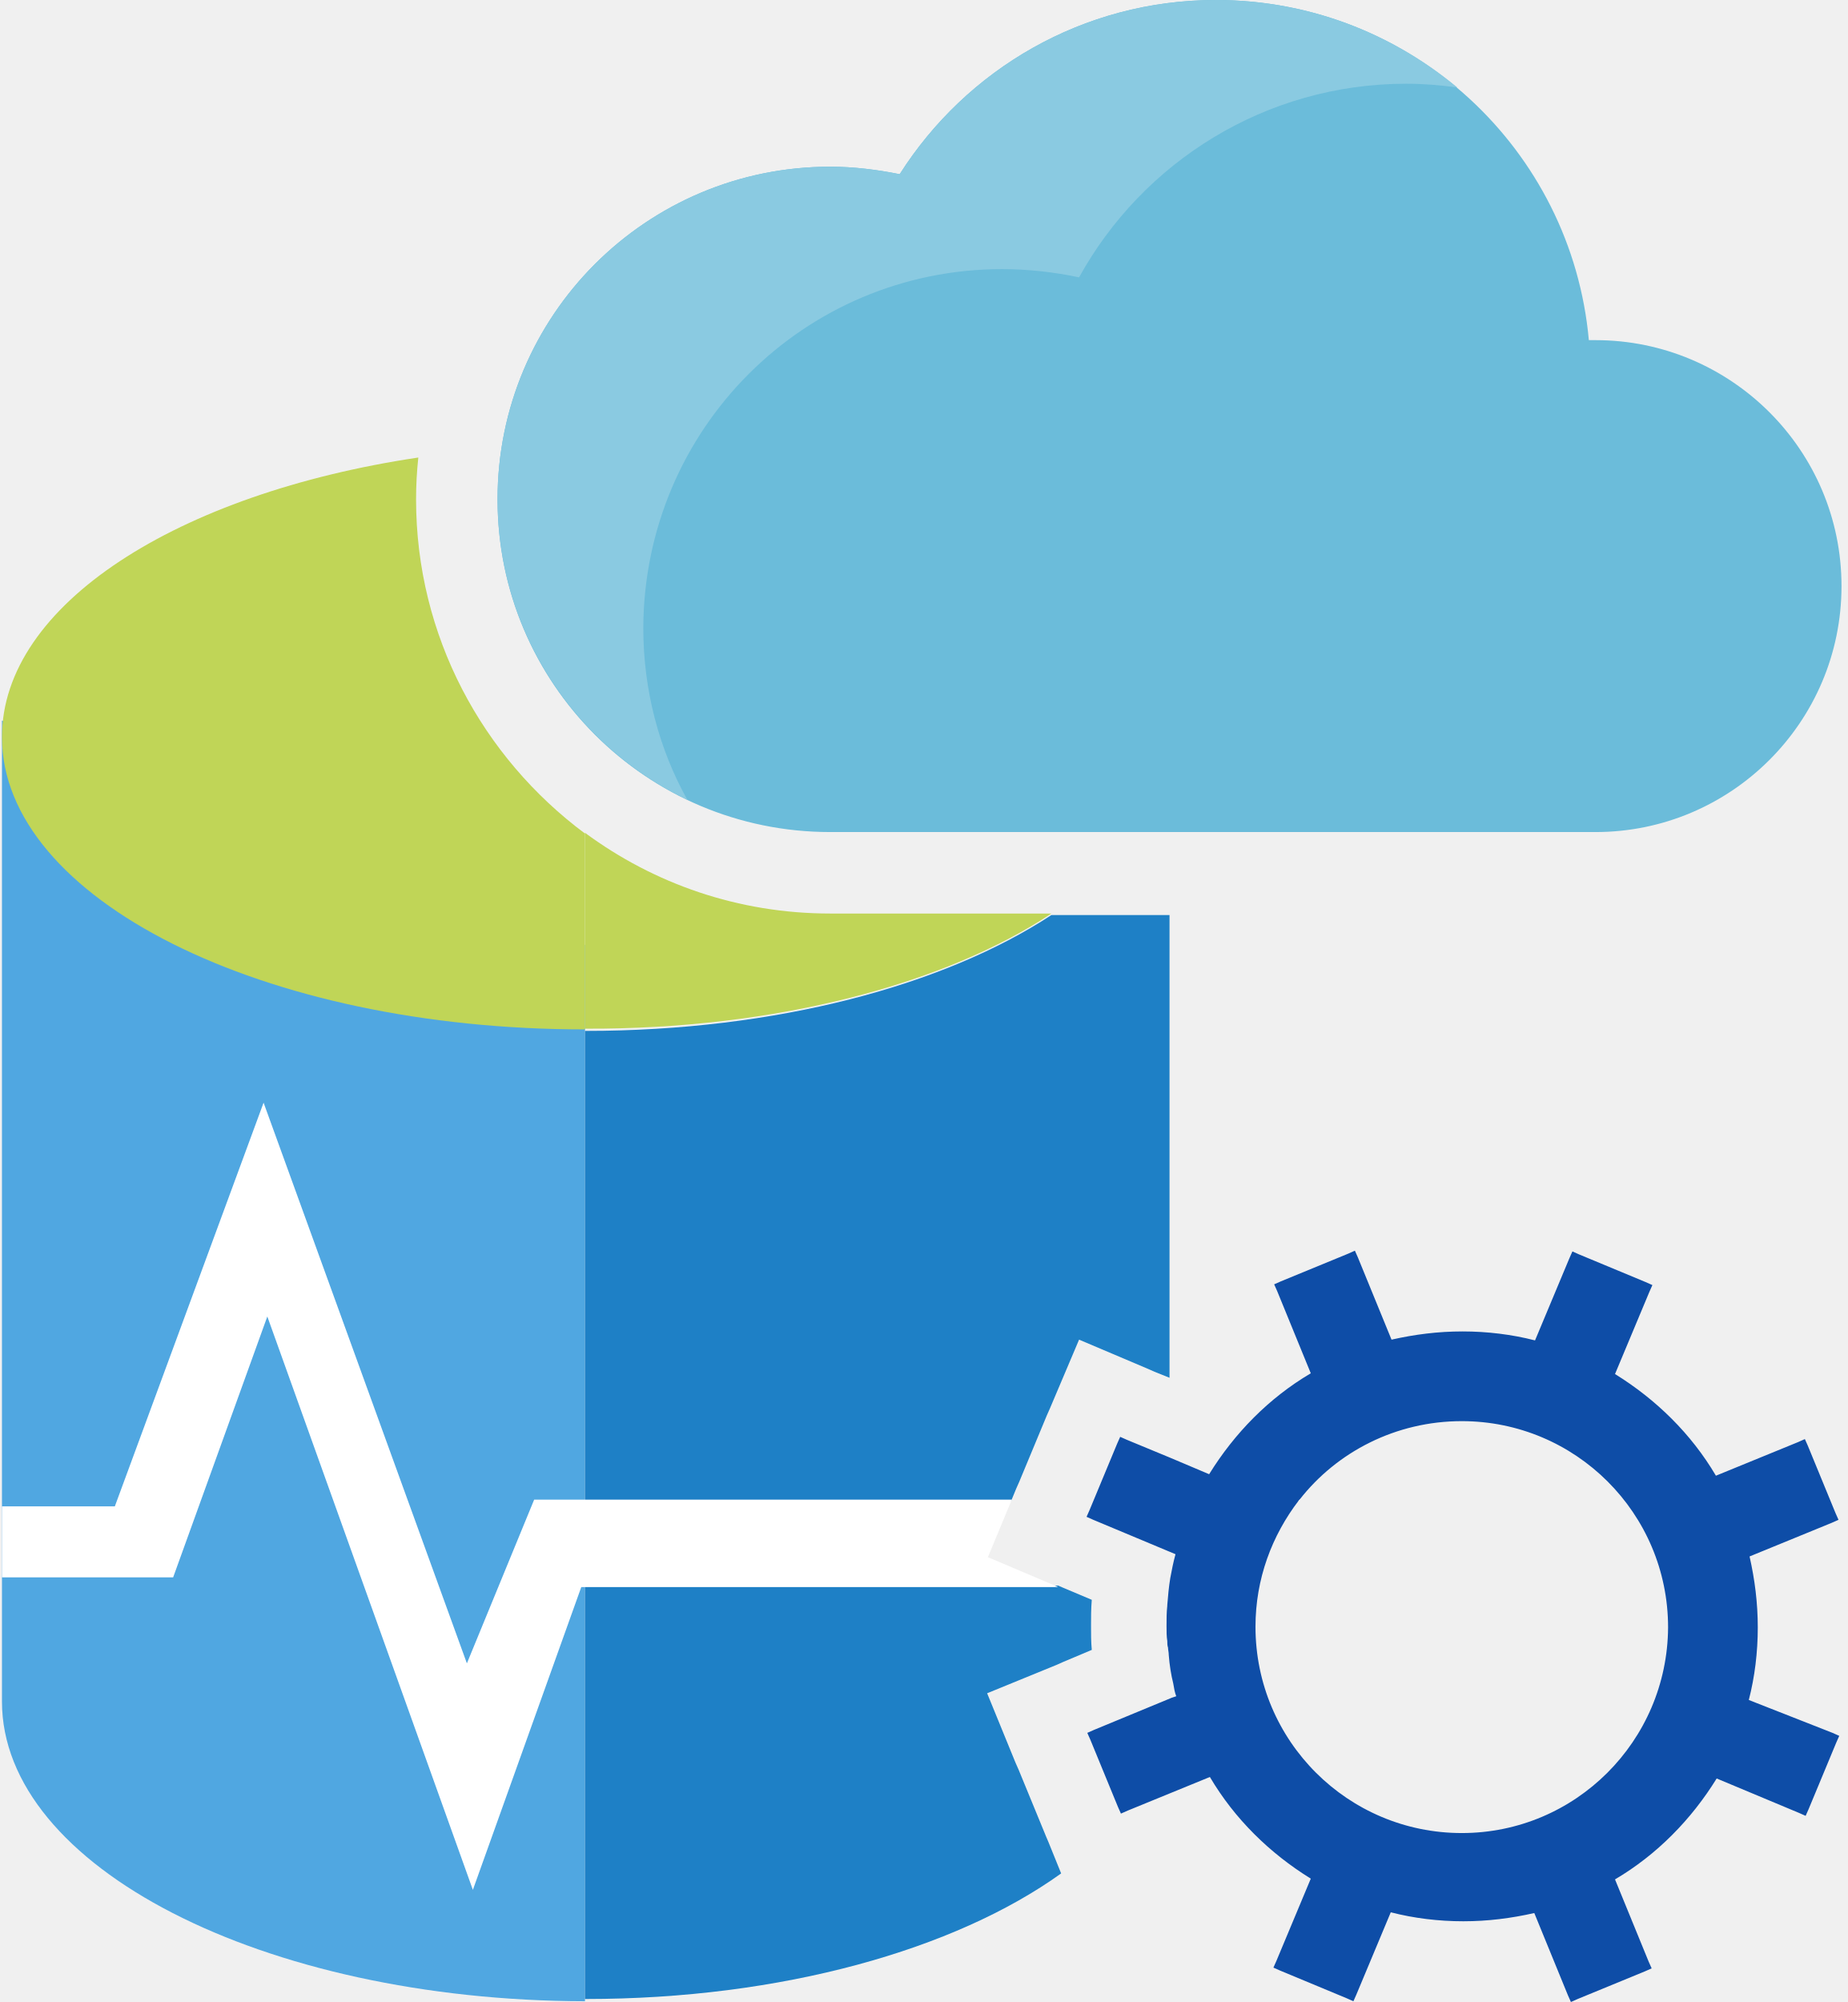
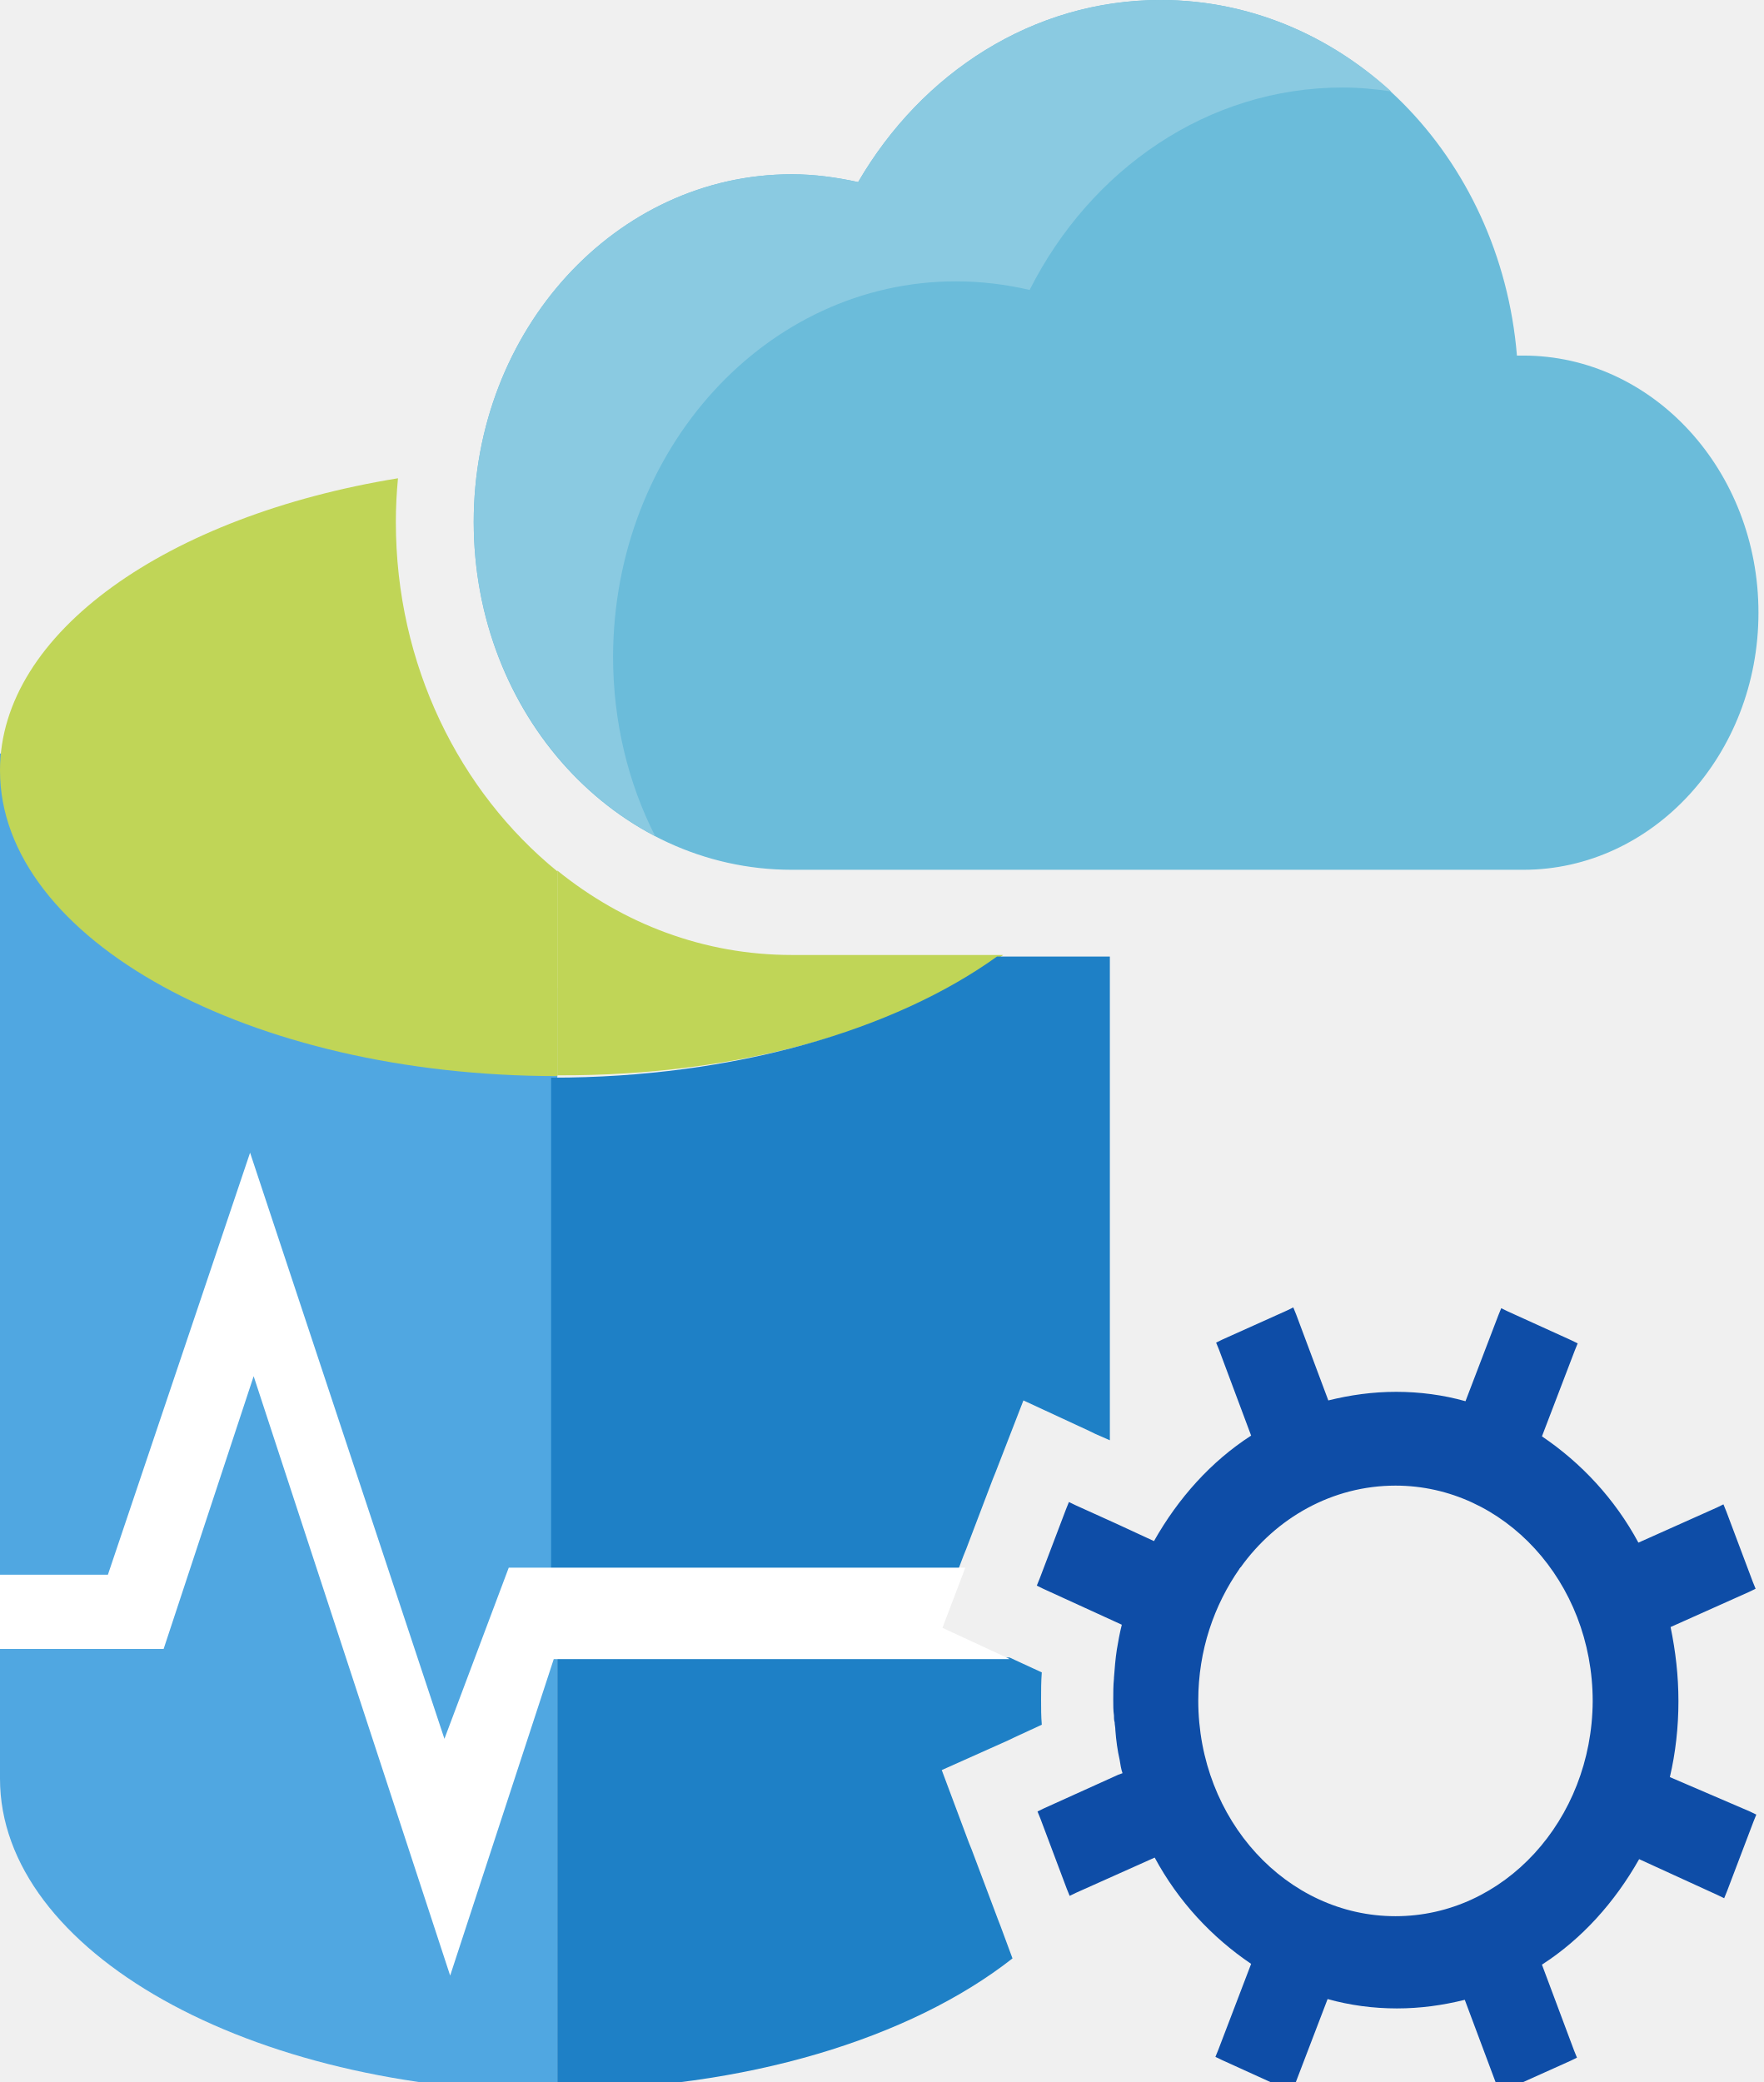
- <svg xmlns="http://www.w3.org/2000/svg" width="144" height="156" viewBox="0 0 144 156" fill="none">
-   <path d="M124.348 26.505C124.173 26.505 123.998 26.505 123.823 26.505C122.483 11.65 110.017 0 94.755 0C84.386 0 75.299 5.417 70.115 13.573C68.367 13.223 66.561 12.99 64.697 12.99C50.367 12.99 38.775 24.582 38.775 38.913C38.775 53.243 50.367 64.835 64.697 64.835C72.328 64.835 117.299 64.835 124.348 64.835C134.891 64.835 143.513 56.272 143.513 45.67C143.513 35.068 134.891 26.505 124.348 26.505Z" fill="#6BBCDA" />
-   <path d="M78.095 20.971C80.134 20.971 82.173 21.204 84.095 21.612C89.046 12.641 98.6 6.524 109.61 6.524C110.949 6.524 112.289 6.641 113.571 6.816C108.445 2.563 101.92 0 94.755 0C84.386 0 75.299 5.417 70.115 13.573C68.367 13.223 66.561 12.99 64.697 12.99C50.367 12.99 38.775 24.582 38.775 38.913C38.775 49.223 44.833 58.136 53.571 62.33C51.357 58.369 50.134 53.767 50.134 48.932C50.192 33.437 62.658 20.971 78.095 20.971Z" fill="#8ACAE1" />
-   <path d="M0.153 56.155V132.058V132.583C0.153 145.456 20.483 155.884 45.59 155.942V109.282V73.631L0.153 56.155Z" fill="#50A7E1" />
-   <path d="M32.425 38.913C32.425 37.806 32.483 36.757 32.6 35.651C13.843 38.447 0.153 47.126 0.153 57.437C0.153 70.019 20.483 80.214 45.59 80.214V64.951C37.61 59.01 32.425 49.573 32.425 38.913Z" fill="#C0D557" />
-   <path d="M81.94 71.184H64.697C57.532 71.184 50.95 68.854 45.59 64.893V80.155H45.649C60.503 80.214 73.668 76.66 81.94 71.184Z" fill="#C0D557" />
-   <path d="M79.202 115.981L79.435 115.456L81.59 110.272L81.823 109.748L84.095 104.388L89.454 106.66L89.979 106.893L91.144 107.359V71.301H81.94C73.61 76.777 60.503 80.33 45.649 80.33H45.59V116.971H78.794L79.202 115.981Z" fill="#1E80C6" />
-   <path d="M81.532 143.126L79.377 137.884L79.144 137.359L76.93 131.942L82.348 129.728L82.872 129.495L85.085 128.563C85.027 127.922 85.027 127.34 85.027 126.699C85.027 126 85.027 125.359 85.085 124.66L82.872 123.728L82.464 123.553H45.59V155.767H45.649C60.911 155.767 74.425 151.922 82.697 145.981L81.707 143.534L81.532 143.126Z" fill="#1E80C6" />
-   <path d="M82.348 123.612L76.988 121.34L78.852 116.854H45.59H41.629L36.386 129.612L20.542 85.922L8.949 117.379H0.153V122.913H13.493L20.833 102.583L36.852 147.262L45.299 123.67H45.59H82.464L82.348 123.612Z" fill="white" />
-   <path d="M136.289 132.466C136.755 130.66 136.988 128.738 136.988 126.816C136.988 124.893 136.755 123.087 136.348 121.282L142.755 118.66L143.28 118.427L143.047 117.903L140.891 112.66L140.658 112.136L140.134 112.369L133.726 114.99C131.804 111.728 129.066 109.049 125.862 107.068L128.542 100.66L128.775 100.136L128.251 99.903L123.066 97.748L122.542 97.514L122.309 98.039L119.629 104.447C117.823 103.981 115.901 103.748 113.979 103.748C112.056 103.748 110.251 103.981 108.445 104.388L105.823 97.981L105.59 97.456L105.066 97.689L99.823 99.845L99.299 100.078L99.532 100.602L102.153 107.01C98.891 108.932 96.212 111.67 94.231 114.874L91.202 113.592L87.823 112.194L87.299 111.961L87.066 112.485L84.911 117.67L84.678 118.194L85.202 118.427L91.61 121.107C91.435 121.748 91.319 122.33 91.202 122.971C91.085 123.67 91.027 124.369 90.969 125.068V125.126C90.911 125.65 90.911 126.175 90.911 126.699C90.911 127.107 90.911 127.515 90.969 127.864C90.969 128.039 90.969 128.214 91.027 128.388C91.027 128.563 91.085 128.738 91.085 128.971C91.144 129.728 91.26 130.485 91.435 131.184C91.493 131.534 91.552 131.884 91.668 132.175L91.319 132.291L85.26 134.796L84.736 135.029L84.969 135.553L87.124 140.796L87.357 141.32L87.882 141.087L94.289 138.466C96.212 141.728 98.95 144.408 102.153 146.388L99.474 152.796L99.241 153.32L99.765 153.553L104.95 155.709L105.474 155.942L105.707 155.417L108.386 149.01C110.192 149.476 112.115 149.709 114.037 149.709C115.959 149.709 117.765 149.476 119.571 149.068L122.192 155.476L122.425 156L122.95 155.767L128.192 153.612L128.717 153.379L128.484 152.854L125.862 146.447C129.124 144.524 131.804 141.786 133.785 138.583L140.192 141.262L140.717 141.495L140.95 140.971L143.105 135.786L143.338 135.262L142.814 135.029L136.289 132.466ZM113.92 142.835C105.066 142.835 97.843 135.67 97.843 126.757C97.843 123.029 99.124 119.65 101.221 116.913L101.28 116.854C104.192 113.126 108.794 110.738 113.92 110.738C122.775 110.738 129.998 117.903 129.998 126.816C129.94 135.67 122.775 142.835 113.92 142.835Z" fill="#0E4DA7" />
-   <path d="M101.338 116.854H101.28L101.221 116.913C101.221 116.913 101.221 116.971 101.163 116.971L101.338 116.854Z" fill="white" />
+ <svg xmlns="http://www.w3.org/2000/svg" width="72" height="85" fill="none">
+   <rect id="backgroundrect" width="100%" height="100%" x="0" y="0" fill="none" stroke="none" class="" style="" />
+   <g class="currentLayer" style="">
+     <g class="" id="svg_11">
+       <path d="M62.189,14.517 C62.102,14.517 62.014,14.517 61.926,14.517 C61.255,6.381 55.013,0 47.371,0 C42.179,0 37.629,2.967 35.032,7.434 C34.157,7.242 33.253,7.115 32.32,7.115 C25.144,7.115 19.339,13.464 19.339,21.313 C19.339,29.161 25.144,35.51 32.32,35.51 C36.141,35.51 58.66,35.51 62.189,35.51 C67.469,35.51 71.786,30.82 71.786,25.014 C71.786,19.207 67.469,14.517 62.189,14.517 z" fill="#6BBCDA" id="svg_1" class="" />
+       <path d="M39.029,11.486 C40.05,11.486 41.07,11.613 42.033,11.837 C44.512,6.923 49.296,3.573 54.809,3.573 C55.48,3.573 56.151,3.637 56.793,3.733 C54.226,1.404 50.959,0 47.371,0 C42.179,0 37.629,2.967 35.032,7.434 C34.157,7.242 33.253,7.115 32.32,7.115 C25.144,7.115 19.339,13.464 19.339,21.313 C19.339,26.96 22.373,31.841 26.748,34.138 C25.64,31.969 25.027,29.448 25.027,26.8 C25.056,18.313 31.299,11.486 39.029,11.486 z" fill="#8ACAE1" id="svg_2" class="" />
+       <path d="M0,30.756 V72.329 V72.616 C0,79.667 10.18,85.378 22.752,85.41 V59.854 V40.328 L0,30.756 z" fill="#50A7E1" id="svg_3" class="" />
+       <path d="M16.16,21.313 C16.16,20.706 16.189,20.132 16.247,19.526 C6.855,21.057 0,25.811 0,31.458 C0,38.35 10.18,43.933 22.752,43.933 V35.574 C18.756,32.32 16.16,27.151 16.16,21.313 z" fill="#C0D557" id="svg_4" class="" />
+       <path d="M40.954,38.988 H32.32 C28.732,38.988 25.436,37.712 22.752,35.542 V43.901 H22.781 C30.22,43.933 36.812,41.987 40.954,38.988 z" fill="#C0D557" id="svg_5" class="" />
+       <path d="M39.329,63.523 L39.445,63.236 L40.525,60.396 L40.641,60.109 L41.779,57.174 L44.463,58.418 L44.725,58.546 L45.308,58.801 V39.052 H40.7 C36.528,42.051 29.965,43.997 22.527,43.997 H22.498 V64.065 H39.125 L39.329,63.523 z" fill="#1E80C6" id="svg_6" class="" />
+       <path d="M40.75,78.391 L39.67,75.519 L39.554,75.232 L38.445,72.265 L41.158,71.052 L41.421,70.925 L42.529,70.414 C42.5,70.063 42.5,69.744 42.5,69.393 C42.5,69.011 42.5,68.659 42.529,68.277 L41.421,67.766 L41.216,67.67 H22.752 V85.314 H22.781 C30.424,85.314 37.191,83.208 41.333,79.954 L40.837,78.614 L40.75,78.391 z" fill="#1E80C6" id="svg_7" class="" />
+       <path d="M41.158,67.703 L38.474,66.458 L39.408,64.001 H22.752 H20.769 L18.143,70.989 L10.209,47.06 L4.405,64.289 H0 V67.32 H6.68 L10.355,56.185 L18.377,80.656 L22.606,67.734 H22.752 H41.216 L41.158,67.703 z" fill="white" id="svg_8" class="" />
+       <path d="M68.169,72.552 C68.402,71.563 68.519,70.51 68.519,69.457 C68.519,68.404 68.402,67.415 68.198,66.426 L71.407,64.99 L71.669,64.863 L71.553,64.576 L70.473,61.704 L70.356,61.417 L70.094,61.545 L66.885,62.98 C65.923,61.194 64.552,59.726 62.947,58.641 L64.289,55.132 L64.406,54.845 L64.144,54.717 L61.547,53.537 L61.285,53.409 L61.168,53.696 L59.826,57.206 C58.922,56.951 57.96,56.823 56.997,56.823 C56.034,56.823 55.13,56.951 54.226,57.174 L52.913,53.664 L52.796,53.377 L52.534,53.505 L49.909,54.685 L49.646,54.813 L49.763,55.1 L51.075,58.61 C49.442,59.662 48.1,61.162 47.109,62.917 L45.592,62.215 L43.9,61.449 L43.637,61.321 L43.521,61.608 L42.442,64.448 L42.325,64.735 L42.587,64.863 L45.796,66.331 C45.708,66.682 45.65,67 45.592,67.352 C45.533,67.734 45.504,68.117 45.475,68.5 V68.532 C45.446,68.819 45.446,69.106 45.446,69.393 C45.446,69.617 45.446,69.84 45.475,70.031 C45.475,70.127 45.475,70.223 45.504,70.318 C45.504,70.414 45.533,70.51 45.533,70.638 C45.563,71.052 45.621,71.467 45.708,71.85 C45.738,72.042 45.767,72.233 45.825,72.393 L45.65,72.456 L42.617,73.828 L42.354,73.956 L42.471,74.243 L43.55,77.114 L43.667,77.401 L43.929,77.274 L47.138,75.838 C48.1,77.625 49.471,79.093 51.075,80.177 L49.734,83.687 L49.617,83.974 L49.88,84.101 L52.476,85.282 L52.738,85.41 L52.855,85.122 L54.197,81.613 C55.101,81.868 56.064,81.996 57.026,81.996 C57.989,81.996 58.893,81.868 59.797,81.645 L61.11,85.155 L61.226,85.442 L61.489,85.314 L64.114,84.134 L64.377,84.006 L64.26,83.719 L62.947,80.209 C64.581,79.156 65.923,77.657 66.915,75.902 L70.123,77.37 L70.386,77.497 L70.503,77.21 L71.582,74.37 L71.698,74.083 L71.436,73.956 L68.169,72.552 zM56.968,78.231 C52.534,78.231 48.917,74.307 48.917,69.425 C48.917,67.383 49.559,65.533 50.609,64.034 L50.638,64.001 C52.096,61.959 54.401,60.652 56.968,60.652 C61.402,60.652 65.019,64.576 65.019,69.457 C64.99,74.307 61.402,78.231 56.968,78.231 z" fill="#0E4DA7" id="svg_9" class="" />
+       <path d="M50.667,64.001 H50.638 L50.609,64.034 C50.609,64.034 50.609,64.065 50.58,64.065 L50.667,64.001 z" fill="white" id="svg_10" class="" />
+     </g>
+   </g>
</svg>
